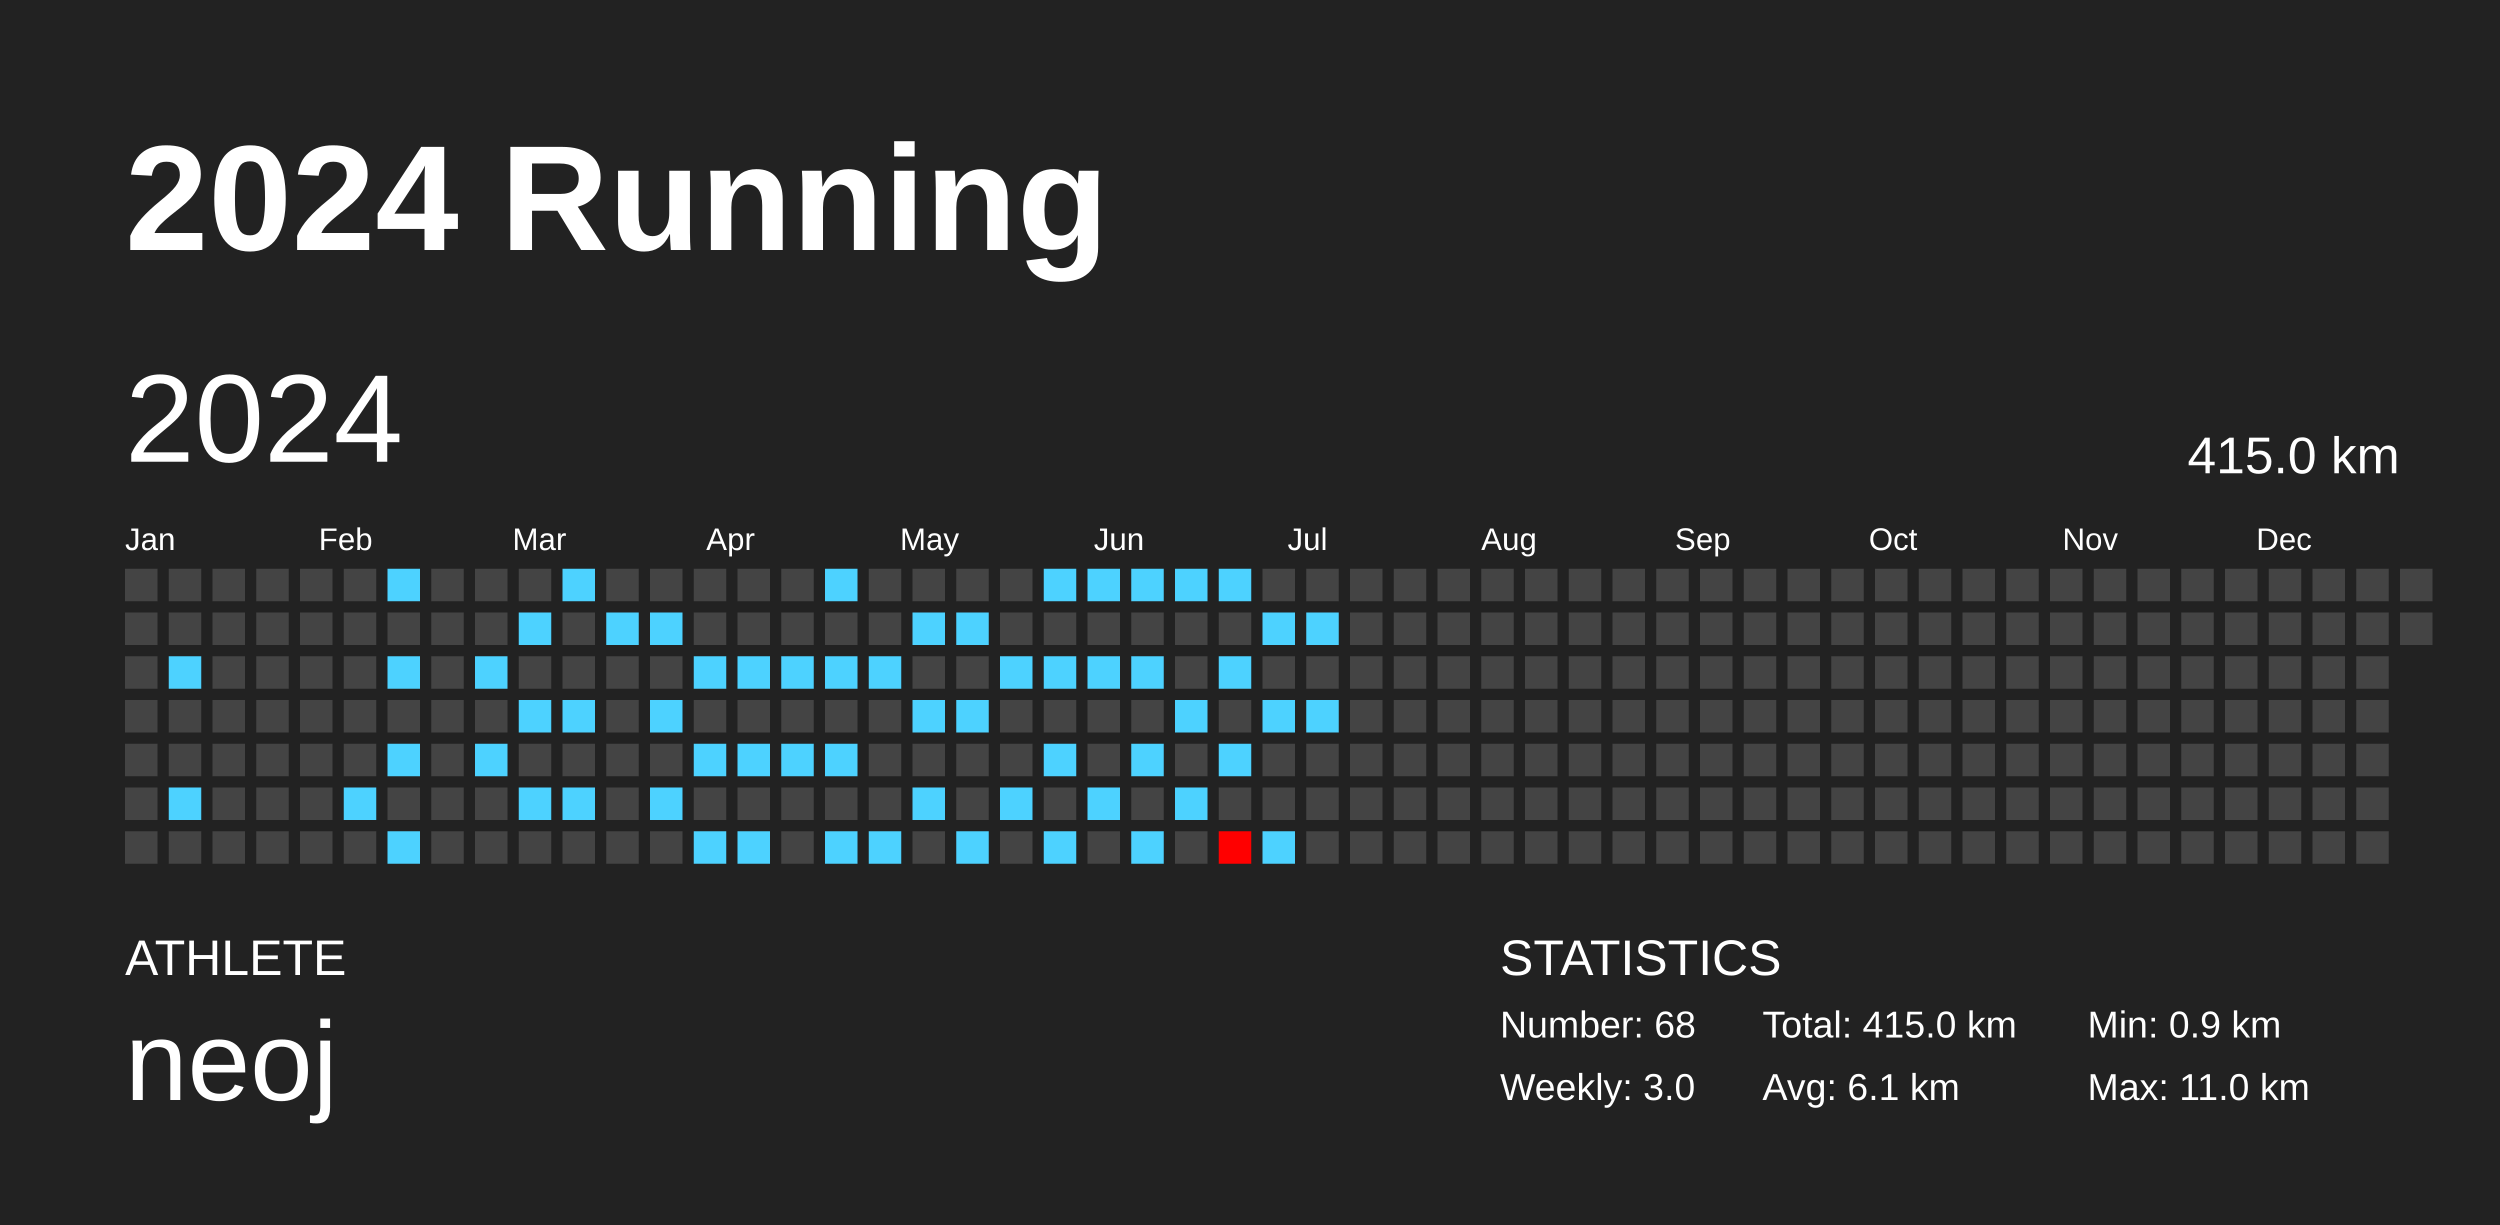
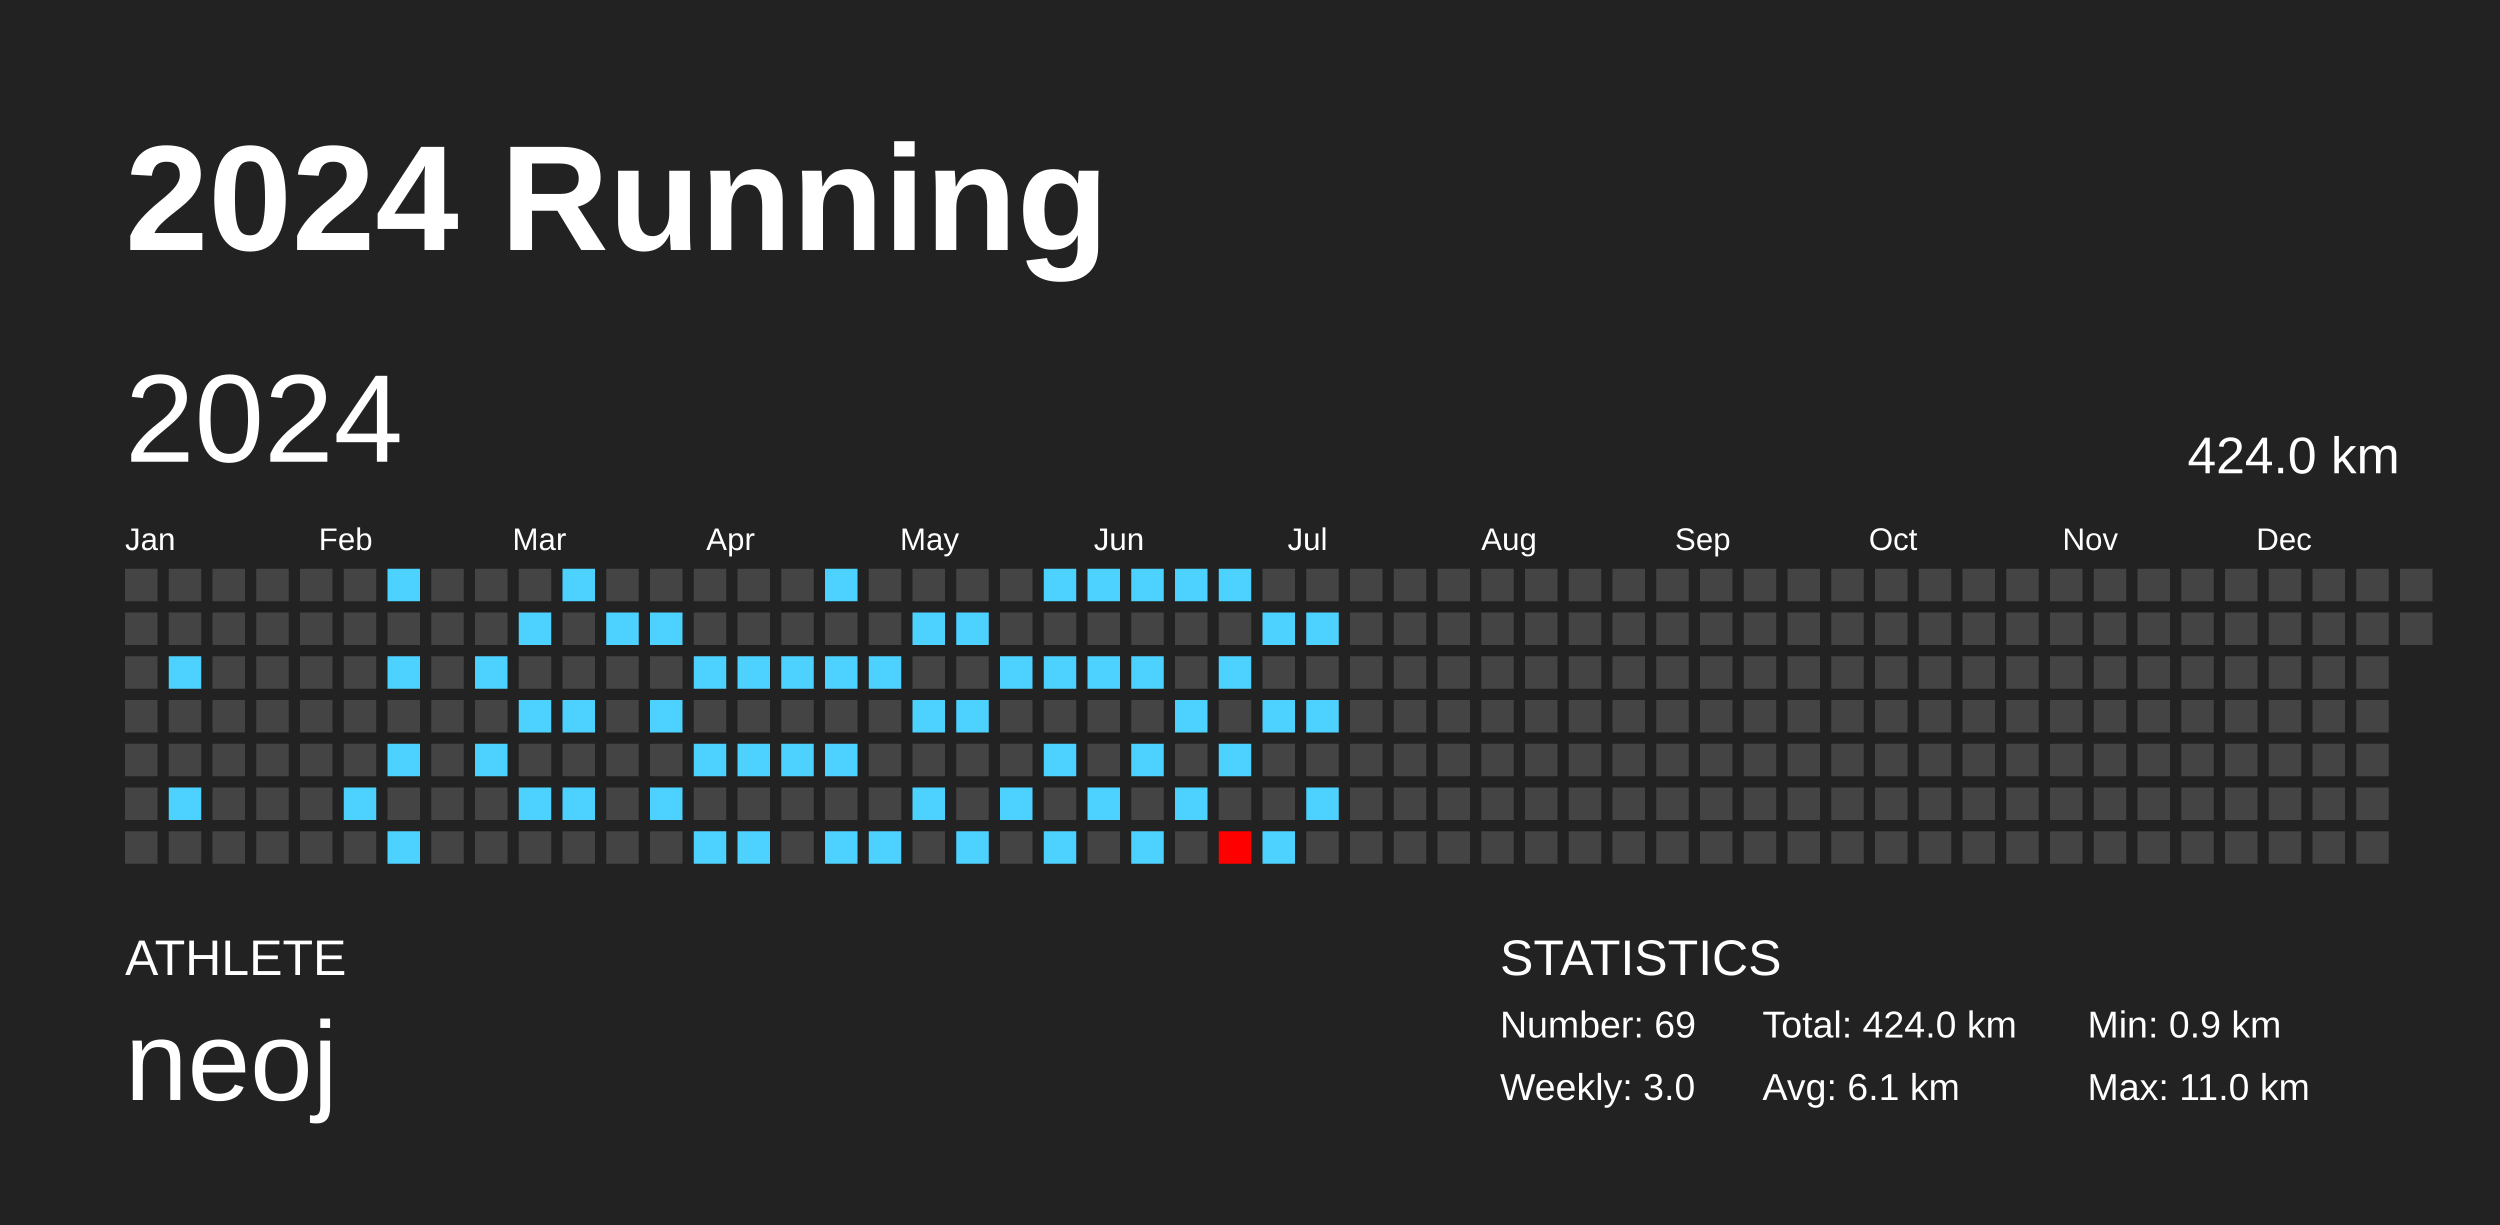
<svg xmlns="http://www.w3.org/2000/svg" baseProfile="full" height="98mm" version="1.1" viewBox="0,0,200,98" width="200mm">
  <defs />
  <rect fill="#222222" height="98" width="200" x="0" y="0" />
  <text fill="#FFFFFF" style="font-size:12px; font-family:Arial; font-weight:bold;" x="10" y="20">2024 Running</text>
  <text fill="#FFFFFF" style="font-size:4px; font-family:Arial" x="10" y="78">ATHLETE</text>
  <text fill="#FFFFFF" style="font-size:9px; font-family:Arial" x="10" y="88">neoj</text>
  <text fill="#FFFFFF" style="font-size:4px; font-family:Arial" x="120" y="78">STATISTICS</text>
-   <text fill="#FFFFFF" style="font-size:3px; font-family:Arial" x="120" y="83">Number: 68</text>
+   <text fill="#FFFFFF" style="font-size:3px; font-family:Arial" x="120" y="83">Number: 69</text>
  <text fill="#FFFFFF" style="font-size:3px; font-family:Arial" x="120" y="88">Weekly: 3.0</text>
-   <text fill="#FFFFFF" style="font-size:3px; font-family:Arial" x="141" y="83">Total: 415.0 km</text>
+   <text fill="#FFFFFF" style="font-size:3px; font-family:Arial" x="141" y="83">Total: 424.0 km</text>
  <text fill="#FFFFFF" style="font-size:3px; font-family:Arial" x="141" y="88">Avg: 6.1 km</text>
  <text fill="#FFFFFF" style="font-size:3px; font-family:Arial" x="167" y="83">Min: 0.9 km</text>
  <text fill="#FFFFFF" style="font-size:3px; font-family:Arial" x="167" y="88">Max: 11.0 km</text>
  <text dominant-baseline="hanging" fill="#FFFFFF" style="font-size:10.0px; font-family:Arial;" x="10" y="30">2024</text>
-   <text dominant-baseline="hanging" fill="#FFFFFF" style="font-size:4.125px; font-family:Arial;" x="175" y="35">415.0 km</text>
+   <text dominant-baseline="hanging" fill="#FFFFFF" style="font-size:4.125px; font-family:Arial;" x="175" y="35">424.0 km</text>
  <text fill="#FFFFFF" style="font-size:2.5px; font-family:Arial" x="10.0" y="44">Jan</text>
  <text fill="#FFFFFF" style="font-size:2.5px; font-family:Arial" x="25.5" y="44">Feb</text>
  <text fill="#FFFFFF" style="font-size:2.5px; font-family:Arial" x="41.0" y="44">Mar</text>
  <text fill="#FFFFFF" style="font-size:2.5px; font-family:Arial" x="56.5" y="44">Apr</text>
  <text fill="#FFFFFF" style="font-size:2.5px; font-family:Arial" x="72.0" y="44">May</text>
  <text fill="#FFFFFF" style="font-size:2.5px; font-family:Arial" x="87.5" y="44">Jun</text>
  <text fill="#FFFFFF" style="font-size:2.5px; font-family:Arial" x="103.0" y="44">Jul</text>
  <text fill="#FFFFFF" style="font-size:2.5px; font-family:Arial" x="118.5" y="44">Aug</text>
  <text fill="#FFFFFF" style="font-size:2.5px; font-family:Arial" x="134.0" y="44">Sep</text>
  <text fill="#FFFFFF" style="font-size:2.5px; font-family:Arial" x="149.5" y="44">Oct</text>
  <text fill="#FFFFFF" style="font-size:2.5px; font-family:Arial" x="165.0" y="44">Nov</text>
  <text fill="#FFFFFF" style="font-size:2.5px; font-family:Arial" x="180.5" y="44">Dec</text>
  <rect fill="#444444" height="2.6" width="2.6" x="10.0" y="45.5" />
  <rect fill="#444444" height="2.6" width="2.6" x="10.0" y="49.0" />
  <rect fill="#444444" height="2.6" width="2.6" x="10.0" y="52.5" />
  <rect fill="#444444" height="2.6" width="2.6" x="10.0" y="56.0" />
  <rect fill="#444444" height="2.6" width="2.6" x="10.0" y="59.5" />
  <rect fill="#444444" height="2.6" width="2.6" x="10.0" y="63.0" />
  <rect fill="#444444" height="2.6" width="2.6" x="10.0" y="66.5" />
  <rect fill="#444444" height="2.6" width="2.6" x="13.5" y="45.5" />
  <rect fill="#444444" height="2.6" width="2.6" x="13.5" y="49.0" />
  <rect fill="#4dd2ff" height="2.6" width="2.6" x="13.5" y="52.5" />
  <rect fill="#444444" height="2.6" width="2.6" x="13.5" y="56.0" />
  <rect fill="#444444" height="2.6" width="2.6" x="13.5" y="59.5" />
  <rect fill="#4dd2ff" height="2.6" width="2.6" x="13.5" y="63.0" />
  <rect fill="#444444" height="2.6" width="2.6" x="13.5" y="66.5" />
  <rect fill="#444444" height="2.6" width="2.6" x="17.0" y="45.5" />
  <rect fill="#444444" height="2.6" width="2.6" x="17.0" y="49.0" />
  <rect fill="#444444" height="2.6" width="2.6" x="17.0" y="52.5" />
  <rect fill="#444444" height="2.6" width="2.6" x="17.0" y="56.0" />
  <rect fill="#444444" height="2.6" width="2.6" x="17.0" y="59.5" />
  <rect fill="#444444" height="2.6" width="2.6" x="17.0" y="63.0" />
  <rect fill="#444444" height="2.6" width="2.6" x="17.0" y="66.5" />
  <rect fill="#444444" height="2.6" width="2.6" x="20.5" y="45.5" />
  <rect fill="#444444" height="2.6" width="2.6" x="20.5" y="49.0" />
  <rect fill="#444444" height="2.6" width="2.6" x="20.5" y="52.5" />
  <rect fill="#444444" height="2.6" width="2.6" x="20.5" y="56.0" />
  <rect fill="#444444" height="2.6" width="2.6" x="20.5" y="59.5" />
  <rect fill="#444444" height="2.6" width="2.6" x="20.5" y="63.0" />
  <rect fill="#444444" height="2.6" width="2.6" x="20.5" y="66.5" />
  <rect fill="#444444" height="2.6" width="2.6" x="24.0" y="45.5" />
  <rect fill="#444444" height="2.6" width="2.6" x="24.0" y="49.0" />
  <rect fill="#444444" height="2.6" width="2.6" x="24.0" y="52.5" />
  <rect fill="#444444" height="2.6" width="2.6" x="24.0" y="56.0" />
  <rect fill="#444444" height="2.6" width="2.6" x="24.0" y="59.5" />
  <rect fill="#444444" height="2.6" width="2.6" x="24.0" y="63.0" />
  <rect fill="#444444" height="2.6" width="2.6" x="24.0" y="66.5" />
  <rect fill="#444444" height="2.6" width="2.6" x="27.5" y="45.5" />
  <rect fill="#444444" height="2.6" width="2.6" x="27.5" y="49.0" />
  <rect fill="#444444" height="2.6" width="2.6" x="27.5" y="52.5" />
  <rect fill="#444444" height="2.6" width="2.6" x="27.5" y="56.0" />
  <rect fill="#444444" height="2.6" width="2.6" x="27.5" y="59.5" />
  <rect fill="#4dd2ff" height="2.6" width="2.6" x="27.5" y="63.0" />
  <rect fill="#444444" height="2.6" width="2.6" x="27.5" y="66.5" />
  <rect fill="#4dd2ff" height="2.6" width="2.6" x="31.0" y="45.5" />
  <rect fill="#444444" height="2.6" width="2.6" x="31.0" y="49.0" />
  <rect fill="#4dd2ff" height="2.6" width="2.6" x="31.0" y="52.5" />
  <rect fill="#444444" height="2.6" width="2.6" x="31.0" y="56.0" />
  <rect fill="#4dd2ff" height="2.6" width="2.6" x="31.0" y="59.5" />
  <rect fill="#444444" height="2.6" width="2.6" x="31.0" y="63.0" />
  <rect fill="#4dd2ff" height="2.6" width="2.6" x="31.0" y="66.5" />
  <rect fill="#444444" height="2.6" width="2.6" x="34.5" y="45.5" />
  <rect fill="#444444" height="2.6" width="2.6" x="34.5" y="49.0" />
  <rect fill="#444444" height="2.6" width="2.6" x="34.5" y="52.5" />
  <rect fill="#444444" height="2.6" width="2.6" x="34.5" y="56.0" />
  <rect fill="#444444" height="2.6" width="2.6" x="34.5" y="59.5" />
  <rect fill="#444444" height="2.6" width="2.6" x="34.5" y="63.0" />
  <rect fill="#444444" height="2.6" width="2.6" x="34.5" y="66.5" />
  <rect fill="#444444" height="2.6" width="2.6" x="38.0" y="45.5" />
  <rect fill="#444444" height="2.6" width="2.6" x="38.0" y="49.0" />
  <rect fill="#4dd2ff" height="2.6" width="2.6" x="38.0" y="52.5" />
  <rect fill="#444444" height="2.6" width="2.6" x="38.0" y="56.0" />
  <rect fill="#4dd2ff" height="2.6" width="2.6" x="38.0" y="59.5" />
  <rect fill="#444444" height="2.6" width="2.6" x="38.0" y="63.0" />
  <rect fill="#444444" height="2.6" width="2.6" x="38.0" y="66.5" />
  <rect fill="#444444" height="2.6" width="2.6" x="41.5" y="45.5" />
  <rect fill="#4dd2ff" height="2.6" width="2.6" x="41.5" y="49.0" />
  <rect fill="#444444" height="2.6" width="2.6" x="41.5" y="52.5" />
  <rect fill="#4dd2ff" height="2.6" width="2.6" x="41.5" y="56.0" />
  <rect fill="#444444" height="2.6" width="2.6" x="41.5" y="59.5" />
  <rect fill="#4dd2ff" height="2.6" width="2.6" x="41.5" y="63.0" />
  <rect fill="#444444" height="2.6" width="2.6" x="41.5" y="66.5" />
  <rect fill="#4dd2ff" height="2.6" width="2.6" x="45.0" y="45.5" />
  <rect fill="#444444" height="2.6" width="2.6" x="45.0" y="49.0" />
  <rect fill="#444444" height="2.6" width="2.6" x="45.0" y="52.5" />
  <rect fill="#4dd2ff" height="2.6" width="2.6" x="45.0" y="56.0" />
  <rect fill="#444444" height="2.6" width="2.6" x="45.0" y="59.5" />
  <rect fill="#4dd2ff" height="2.6" width="2.6" x="45.0" y="63.0" />
  <rect fill="#444444" height="2.6" width="2.6" x="45.0" y="66.5" />
  <rect fill="#444444" height="2.6" width="2.6" x="48.5" y="45.5" />
  <rect fill="#4dd2ff" height="2.6" width="2.6" x="48.5" y="49.0" />
  <rect fill="#444444" height="2.6" width="2.6" x="48.5" y="52.5" />
  <rect fill="#444444" height="2.6" width="2.6" x="48.5" y="56.0" />
  <rect fill="#444444" height="2.6" width="2.6" x="48.5" y="59.5" />
  <rect fill="#444444" height="2.6" width="2.6" x="48.5" y="63.0" />
  <rect fill="#444444" height="2.6" width="2.6" x="48.5" y="66.5" />
  <rect fill="#444444" height="2.6" width="2.6" x="52.0" y="45.5" />
  <rect fill="#4dd2ff" height="2.6" width="2.6" x="52.0" y="49.0" />
  <rect fill="#444444" height="2.6" width="2.6" x="52.0" y="52.5" />
  <rect fill="#4dd2ff" height="2.6" width="2.6" x="52.0" y="56.0" />
  <rect fill="#444444" height="2.6" width="2.6" x="52.0" y="59.5" />
  <rect fill="#4dd2ff" height="2.6" width="2.6" x="52.0" y="63.0" />
  <rect fill="#444444" height="2.6" width="2.6" x="52.0" y="66.5" />
  <rect fill="#444444" height="2.6" width="2.6" x="55.5" y="45.5" />
  <rect fill="#444444" height="2.6" width="2.6" x="55.5" y="49.0" />
  <rect fill="#4dd2ff" height="2.6" width="2.6" x="55.5" y="52.5" />
  <rect fill="#444444" height="2.6" width="2.6" x="55.5" y="56.0" />
  <rect fill="#4dd2ff" height="2.6" width="2.6" x="55.5" y="59.5" />
  <rect fill="#444444" height="2.6" width="2.6" x="55.5" y="63.0" />
  <rect fill="#4dd2ff" height="2.6" width="2.6" x="55.5" y="66.5" />
  <rect fill="#444444" height="2.6" width="2.6" x="59.0" y="45.5" />
  <rect fill="#444444" height="2.6" width="2.6" x="59.0" y="49.0" />
  <rect fill="#4dd2ff" height="2.6" width="2.6" x="59.0" y="52.5" />
  <rect fill="#444444" height="2.6" width="2.6" x="59.0" y="56.0" />
  <rect fill="#4dd2ff" height="2.6" width="2.6" x="59.0" y="59.5" />
  <rect fill="#444444" height="2.6" width="2.6" x="59.0" y="63.0" />
  <rect fill="#4dd2ff" height="2.6" width="2.6" x="59.0" y="66.5" />
  <rect fill="#444444" height="2.6" width="2.6" x="62.5" y="45.5" />
  <rect fill="#444444" height="2.6" width="2.6" x="62.5" y="49.0" />
  <rect fill="#4dd2ff" height="2.6" width="2.6" x="62.5" y="52.5" />
  <rect fill="#444444" height="2.6" width="2.6" x="62.5" y="56.0" />
  <rect fill="#4dd2ff" height="2.6" width="2.6" x="62.5" y="59.5" />
  <rect fill="#444444" height="2.6" width="2.6" x="62.5" y="63.0" />
  <rect fill="#444444" height="2.6" width="2.6" x="62.5" y="66.5" />
  <rect fill="#4dd2ff" height="2.6" width="2.6" x="66.0" y="45.5" />
  <rect fill="#444444" height="2.6" width="2.6" x="66.0" y="49.0" />
  <rect fill="#4dd2ff" height="2.6" width="2.6" x="66.0" y="52.5" />
  <rect fill="#444444" height="2.6" width="2.6" x="66.0" y="56.0" />
  <rect fill="#4dd2ff" height="2.6" width="2.6" x="66.0" y="59.5" />
  <rect fill="#444444" height="2.6" width="2.6" x="66.0" y="63.0" />
  <rect fill="#4dd2ff" height="2.6" width="2.6" x="66.0" y="66.5" />
  <rect fill="#444444" height="2.6" width="2.6" x="69.5" y="45.5" />
  <rect fill="#444444" height="2.6" width="2.6" x="69.5" y="49.0" />
  <rect fill="#4dd2ff" height="2.6" width="2.6" x="69.5" y="52.5" />
  <rect fill="#444444" height="2.6" width="2.6" x="69.5" y="56.0" />
  <rect fill="#444444" height="2.6" width="2.6" x="69.5" y="59.5" />
  <rect fill="#444444" height="2.6" width="2.6" x="69.5" y="63.0" />
  <rect fill="#4dd2ff" height="2.6" width="2.6" x="69.5" y="66.5" />
  <rect fill="#444444" height="2.6" width="2.6" x="73.0" y="45.5" />
  <rect fill="#4dd2ff" height="2.6" width="2.6" x="73.0" y="49.0" />
  <rect fill="#444444" height="2.6" width="2.6" x="73.0" y="52.5" />
  <rect fill="#4dd2ff" height="2.6" width="2.6" x="73.0" y="56.0" />
  <rect fill="#444444" height="2.6" width="2.6" x="73.0" y="59.5" />
  <rect fill="#4dd2ff" height="2.6" width="2.6" x="73.0" y="63.0" />
  <rect fill="#444444" height="2.6" width="2.6" x="73.0" y="66.5" />
  <rect fill="#444444" height="2.6" width="2.6" x="76.5" y="45.5" />
  <rect fill="#4dd2ff" height="2.6" width="2.6" x="76.5" y="49.0" />
  <rect fill="#444444" height="2.6" width="2.6" x="76.5" y="52.5" />
  <rect fill="#4dd2ff" height="2.6" width="2.6" x="76.5" y="56.0" />
  <rect fill="#444444" height="2.6" width="2.6" x="76.5" y="59.5" />
  <rect fill="#444444" height="2.6" width="2.6" x="76.5" y="63.0" />
  <rect fill="#4dd2ff" height="2.6" width="2.6" x="76.5" y="66.5" />
  <rect fill="#444444" height="2.6" width="2.6" x="80.0" y="45.5" />
  <rect fill="#444444" height="2.6" width="2.6" x="80.0" y="49.0" />
  <rect fill="#4dd2ff" height="2.6" width="2.6" x="80.0" y="52.5" />
  <rect fill="#444444" height="2.6" width="2.6" x="80.0" y="56.0" />
  <rect fill="#444444" height="2.6" width="2.6" x="80.0" y="59.5" />
  <rect fill="#4dd2ff" height="2.6" width="2.6" x="80.0" y="63.0" />
  <rect fill="#444444" height="2.6" width="2.6" x="80.0" y="66.5" />
  <rect fill="#4dd2ff" height="2.6" width="2.6" x="83.5" y="45.5" />
  <rect fill="#444444" height="2.6" width="2.6" x="83.5" y="49.0" />
  <rect fill="#4dd2ff" height="2.6" width="2.6" x="83.5" y="52.5" />
  <rect fill="#444444" height="2.6" width="2.6" x="83.5" y="56.0" />
  <rect fill="#4dd2ff" height="2.6" width="2.6" x="83.5" y="59.5" />
  <rect fill="#444444" height="2.6" width="2.6" x="83.5" y="63.0" />
  <rect fill="#4dd2ff" height="2.6" width="2.6" x="83.5" y="66.5" />
  <rect fill="#4dd2ff" height="2.6" width="2.6" x="87.0" y="45.5" />
  <rect fill="#444444" height="2.6" width="2.6" x="87.0" y="49.0" />
  <rect fill="#4dd2ff" height="2.6" width="2.6" x="87.0" y="52.5" />
  <rect fill="#444444" height="2.6" width="2.6" x="87.0" y="56.0" />
  <rect fill="#444444" height="2.6" width="2.6" x="87.0" y="59.5" />
  <rect fill="#4dd2ff" height="2.6" width="2.6" x="87.0" y="63.0" />
  <rect fill="#444444" height="2.6" width="2.6" x="87.0" y="66.5" />
  <rect fill="#4dd2ff" height="2.6" width="2.6" x="90.5" y="45.5" />
  <rect fill="#444444" height="2.6" width="2.6" x="90.5" y="49.0" />
  <rect fill="#4dd2ff" height="2.6" width="2.6" x="90.5" y="52.5" />
  <rect fill="#444444" height="2.6" width="2.6" x="90.5" y="56.0" />
  <rect fill="#4dd2ff" height="2.6" width="2.6" x="90.5" y="59.5" />
  <rect fill="#444444" height="2.6" width="2.6" x="90.5" y="63.0" />
  <rect fill="#4dd2ff" height="2.6" width="2.6" x="90.5" y="66.5" />
  <rect fill="#4dd2ff" height="2.6" width="2.6" x="94.0" y="45.5" />
  <rect fill="#444444" height="2.6" width="2.6" x="94.0" y="49.0" />
  <rect fill="#444444" height="2.6" width="2.6" x="94.0" y="52.5" />
  <rect fill="#4dd2ff" height="2.6" width="2.6" x="94.0" y="56.0" />
  <rect fill="#444444" height="2.6" width="2.6" x="94.0" y="59.5" />
  <rect fill="#4dd2ff" height="2.6" width="2.6" x="94.0" y="63.0" />
  <rect fill="#444444" height="2.6" width="2.6" x="94.0" y="66.5" />
  <rect fill="#4dd2ff" height="2.6" width="2.6" x="97.5" y="45.5" />
  <rect fill="#444444" height="2.6" width="2.6" x="97.5" y="49.0" />
  <rect fill="#4dd2ff" height="2.6" width="2.6" x="97.5" y="52.5" />
  <rect fill="#444444" height="2.6" width="2.6" x="97.5" y="56.0" />
  <rect fill="#4dd2ff" height="2.6" width="2.6" x="97.5" y="59.5" />
  <rect fill="#444444" height="2.6" width="2.6" x="97.5" y="63.0" />
  <rect fill="#ff0000" height="2.6" width="2.6" x="97.5" y="66.5" />
  <rect fill="#444444" height="2.6" width="2.6" x="101.0" y="45.5" />
  <rect fill="#4dd2ff" height="2.6" width="2.6" x="101.0" y="49.0" />
  <rect fill="#444444" height="2.6" width="2.6" x="101.0" y="52.5" />
  <rect fill="#4dd2ff" height="2.6" width="2.6" x="101.0" y="56.0" />
  <rect fill="#444444" height="2.6" width="2.6" x="101.0" y="59.5" />
  <rect fill="#444444" height="2.6" width="2.6" x="101.0" y="63.0" />
  <rect fill="#4dd2ff" height="2.6" width="2.6" x="101.0" y="66.5" />
  <rect fill="#444444" height="2.6" width="2.6" x="104.5" y="45.5" />
  <rect fill="#4dd2ff" height="2.6" width="2.6" x="104.5" y="49.0" />
  <rect fill="#444444" height="2.6" width="2.6" x="104.5" y="52.5" />
  <rect fill="#4dd2ff" height="2.6" width="2.6" x="104.5" y="56.0" />
  <rect fill="#444444" height="2.6" width="2.6" x="104.5" y="59.5" />
-   <rect fill="#444444" height="2.6" width="2.6" x="104.5" y="63.0" />
+   <rect fill="#4dd2ff" height="2.6" width="2.6" x="104.5" y="63.0" />
  <rect fill="#444444" height="2.6" width="2.6" x="104.5" y="66.5" />
  <rect fill="#444444" height="2.6" width="2.6" x="108.0" y="45.5" />
  <rect fill="#444444" height="2.6" width="2.6" x="108.0" y="49.0" />
  <rect fill="#444444" height="2.6" width="2.6" x="108.0" y="52.5" />
  <rect fill="#444444" height="2.6" width="2.6" x="108.0" y="56.0" />
  <rect fill="#444444" height="2.6" width="2.6" x="108.0" y="59.5" />
  <rect fill="#444444" height="2.6" width="2.6" x="108.0" y="63.0" />
  <rect fill="#444444" height="2.6" width="2.6" x="108.0" y="66.5" />
  <rect fill="#444444" height="2.6" width="2.6" x="111.5" y="45.5" />
  <rect fill="#444444" height="2.6" width="2.6" x="111.5" y="49.0" />
  <rect fill="#444444" height="2.6" width="2.6" x="111.5" y="52.5" />
  <rect fill="#444444" height="2.6" width="2.6" x="111.5" y="56.0" />
  <rect fill="#444444" height="2.6" width="2.6" x="111.5" y="59.5" />
  <rect fill="#444444" height="2.6" width="2.6" x="111.5" y="63.0" />
  <rect fill="#444444" height="2.6" width="2.6" x="111.5" y="66.5" />
  <rect fill="#444444" height="2.6" width="2.6" x="115.0" y="45.5" />
  <rect fill="#444444" height="2.6" width="2.6" x="115.0" y="49.0" />
  <rect fill="#444444" height="2.6" width="2.6" x="115.0" y="52.5" />
  <rect fill="#444444" height="2.6" width="2.6" x="115.0" y="56.0" />
  <rect fill="#444444" height="2.6" width="2.6" x="115.0" y="59.5" />
  <rect fill="#444444" height="2.6" width="2.6" x="115.0" y="63.0" />
  <rect fill="#444444" height="2.6" width="2.6" x="115.0" y="66.5" />
  <rect fill="#444444" height="2.6" width="2.6" x="118.5" y="45.5" />
  <rect fill="#444444" height="2.6" width="2.6" x="118.5" y="49.0" />
  <rect fill="#444444" height="2.6" width="2.6" x="118.5" y="52.5" />
  <rect fill="#444444" height="2.6" width="2.6" x="118.5" y="56.0" />
  <rect fill="#444444" height="2.6" width="2.6" x="118.5" y="59.5" />
  <rect fill="#444444" height="2.6" width="2.6" x="118.5" y="63.0" />
  <rect fill="#444444" height="2.6" width="2.6" x="118.5" y="66.5" />
  <rect fill="#444444" height="2.6" width="2.6" x="122.0" y="45.5" />
  <rect fill="#444444" height="2.6" width="2.6" x="122.0" y="49.0" />
  <rect fill="#444444" height="2.6" width="2.6" x="122.0" y="52.5" />
  <rect fill="#444444" height="2.6" width="2.6" x="122.0" y="56.0" />
  <rect fill="#444444" height="2.6" width="2.6" x="122.0" y="59.5" />
  <rect fill="#444444" height="2.6" width="2.6" x="122.0" y="63.0" />
  <rect fill="#444444" height="2.6" width="2.6" x="122.0" y="66.5" />
  <rect fill="#444444" height="2.6" width="2.6" x="125.5" y="45.5" />
  <rect fill="#444444" height="2.6" width="2.6" x="125.5" y="49.0" />
  <rect fill="#444444" height="2.6" width="2.6" x="125.5" y="52.5" />
  <rect fill="#444444" height="2.6" width="2.6" x="125.5" y="56.0" />
  <rect fill="#444444" height="2.6" width="2.6" x="125.5" y="59.5" />
  <rect fill="#444444" height="2.6" width="2.6" x="125.5" y="63.0" />
  <rect fill="#444444" height="2.6" width="2.6" x="125.5" y="66.5" />
  <rect fill="#444444" height="2.6" width="2.6" x="129.0" y="45.5" />
  <rect fill="#444444" height="2.6" width="2.6" x="129.0" y="49.0" />
  <rect fill="#444444" height="2.6" width="2.6" x="129.0" y="52.5" />
  <rect fill="#444444" height="2.6" width="2.6" x="129.0" y="56.0" />
  <rect fill="#444444" height="2.6" width="2.6" x="129.0" y="59.5" />
  <rect fill="#444444" height="2.6" width="2.6" x="129.0" y="63.0" />
  <rect fill="#444444" height="2.6" width="2.6" x="129.0" y="66.5" />
  <rect fill="#444444" height="2.6" width="2.6" x="132.5" y="45.5" />
  <rect fill="#444444" height="2.6" width="2.6" x="132.5" y="49.0" />
  <rect fill="#444444" height="2.6" width="2.6" x="132.5" y="52.5" />
  <rect fill="#444444" height="2.6" width="2.6" x="132.5" y="56.0" />
  <rect fill="#444444" height="2.6" width="2.6" x="132.5" y="59.5" />
  <rect fill="#444444" height="2.6" width="2.6" x="132.5" y="63.0" />
  <rect fill="#444444" height="2.6" width="2.6" x="132.5" y="66.5" />
  <rect fill="#444444" height="2.6" width="2.6" x="136.0" y="45.5" />
  <rect fill="#444444" height="2.6" width="2.6" x="136.0" y="49.0" />
  <rect fill="#444444" height="2.6" width="2.6" x="136.0" y="52.5" />
  <rect fill="#444444" height="2.6" width="2.6" x="136.0" y="56.0" />
  <rect fill="#444444" height="2.6" width="2.6" x="136.0" y="59.5" />
  <rect fill="#444444" height="2.6" width="2.6" x="136.0" y="63.0" />
  <rect fill="#444444" height="2.6" width="2.6" x="136.0" y="66.5" />
  <rect fill="#444444" height="2.6" width="2.6" x="139.5" y="45.5" />
  <rect fill="#444444" height="2.6" width="2.6" x="139.5" y="49.0" />
  <rect fill="#444444" height="2.6" width="2.6" x="139.5" y="52.5" />
  <rect fill="#444444" height="2.6" width="2.6" x="139.5" y="56.0" />
  <rect fill="#444444" height="2.6" width="2.6" x="139.5" y="59.5" />
  <rect fill="#444444" height="2.6" width="2.6" x="139.5" y="63.0" />
  <rect fill="#444444" height="2.6" width="2.6" x="139.5" y="66.5" />
  <rect fill="#444444" height="2.6" width="2.6" x="143.0" y="45.5" />
  <rect fill="#444444" height="2.6" width="2.6" x="143.0" y="49.0" />
  <rect fill="#444444" height="2.6" width="2.6" x="143.0" y="52.5" />
  <rect fill="#444444" height="2.6" width="2.6" x="143.0" y="56.0" />
  <rect fill="#444444" height="2.6" width="2.6" x="143.0" y="59.5" />
  <rect fill="#444444" height="2.6" width="2.6" x="143.0" y="63.0" />
  <rect fill="#444444" height="2.6" width="2.6" x="143.0" y="66.5" />
  <rect fill="#444444" height="2.6" width="2.6" x="146.5" y="45.5" />
  <rect fill="#444444" height="2.6" width="2.6" x="146.5" y="49.0" />
  <rect fill="#444444" height="2.6" width="2.6" x="146.5" y="52.5" />
  <rect fill="#444444" height="2.6" width="2.6" x="146.5" y="56.0" />
  <rect fill="#444444" height="2.6" width="2.6" x="146.5" y="59.5" />
  <rect fill="#444444" height="2.6" width="2.6" x="146.5" y="63.0" />
  <rect fill="#444444" height="2.6" width="2.6" x="146.5" y="66.5" />
  <rect fill="#444444" height="2.6" width="2.6" x="150.0" y="45.5" />
  <rect fill="#444444" height="2.6" width="2.6" x="150.0" y="49.0" />
  <rect fill="#444444" height="2.6" width="2.6" x="150.0" y="52.5" />
  <rect fill="#444444" height="2.6" width="2.6" x="150.0" y="56.0" />
  <rect fill="#444444" height="2.6" width="2.6" x="150.0" y="59.5" />
  <rect fill="#444444" height="2.6" width="2.6" x="150.0" y="63.0" />
  <rect fill="#444444" height="2.6" width="2.6" x="150.0" y="66.5" />
  <rect fill="#444444" height="2.6" width="2.6" x="153.5" y="45.5" />
  <rect fill="#444444" height="2.6" width="2.6" x="153.5" y="49.0" />
  <rect fill="#444444" height="2.6" width="2.6" x="153.5" y="52.5" />
  <rect fill="#444444" height="2.6" width="2.6" x="153.5" y="56.0" />
  <rect fill="#444444" height="2.6" width="2.6" x="153.5" y="59.5" />
  <rect fill="#444444" height="2.6" width="2.6" x="153.5" y="63.0" />
  <rect fill="#444444" height="2.6" width="2.6" x="153.5" y="66.5" />
  <rect fill="#444444" height="2.6" width="2.6" x="157.0" y="45.5" />
  <rect fill="#444444" height="2.6" width="2.6" x="157.0" y="49.0" />
  <rect fill="#444444" height="2.6" width="2.6" x="157.0" y="52.5" />
  <rect fill="#444444" height="2.6" width="2.6" x="157.0" y="56.0" />
  <rect fill="#444444" height="2.6" width="2.6" x="157.0" y="59.5" />
  <rect fill="#444444" height="2.6" width="2.6" x="157.0" y="63.0" />
  <rect fill="#444444" height="2.6" width="2.6" x="157.0" y="66.5" />
  <rect fill="#444444" height="2.6" width="2.6" x="160.5" y="45.5" />
  <rect fill="#444444" height="2.6" width="2.6" x="160.5" y="49.0" />
  <rect fill="#444444" height="2.6" width="2.6" x="160.5" y="52.5" />
  <rect fill="#444444" height="2.6" width="2.6" x="160.5" y="56.0" />
  <rect fill="#444444" height="2.6" width="2.6" x="160.5" y="59.5" />
  <rect fill="#444444" height="2.6" width="2.6" x="160.5" y="63.0" />
  <rect fill="#444444" height="2.6" width="2.6" x="160.5" y="66.5" />
  <rect fill="#444444" height="2.6" width="2.6" x="164.0" y="45.5" />
  <rect fill="#444444" height="2.6" width="2.6" x="164.0" y="49.0" />
  <rect fill="#444444" height="2.6" width="2.6" x="164.0" y="52.5" />
  <rect fill="#444444" height="2.6" width="2.6" x="164.0" y="56.0" />
  <rect fill="#444444" height="2.6" width="2.6" x="164.0" y="59.5" />
  <rect fill="#444444" height="2.6" width="2.6" x="164.0" y="63.0" />
  <rect fill="#444444" height="2.6" width="2.6" x="164.0" y="66.5" />
  <rect fill="#444444" height="2.6" width="2.6" x="167.5" y="45.5" />
  <rect fill="#444444" height="2.6" width="2.6" x="167.5" y="49.0" />
  <rect fill="#444444" height="2.6" width="2.6" x="167.5" y="52.5" />
  <rect fill="#444444" height="2.6" width="2.6" x="167.5" y="56.0" />
  <rect fill="#444444" height="2.6" width="2.6" x="167.5" y="59.5" />
  <rect fill="#444444" height="2.6" width="2.6" x="167.5" y="63.0" />
  <rect fill="#444444" height="2.6" width="2.6" x="167.5" y="66.5" />
  <rect fill="#444444" height="2.6" width="2.6" x="171.0" y="45.5" />
  <rect fill="#444444" height="2.6" width="2.6" x="171.0" y="49.0" />
  <rect fill="#444444" height="2.6" width="2.6" x="171.0" y="52.5" />
  <rect fill="#444444" height="2.6" width="2.6" x="171.0" y="56.0" />
  <rect fill="#444444" height="2.6" width="2.6" x="171.0" y="59.5" />
  <rect fill="#444444" height="2.6" width="2.6" x="171.0" y="63.0" />
  <rect fill="#444444" height="2.6" width="2.6" x="171.0" y="66.5" />
  <rect fill="#444444" height="2.6" width="2.6" x="174.5" y="45.5" />
  <rect fill="#444444" height="2.6" width="2.6" x="174.5" y="49.0" />
  <rect fill="#444444" height="2.6" width="2.6" x="174.5" y="52.5" />
  <rect fill="#444444" height="2.6" width="2.6" x="174.5" y="56.0" />
  <rect fill="#444444" height="2.6" width="2.6" x="174.5" y="59.5" />
  <rect fill="#444444" height="2.6" width="2.6" x="174.5" y="63.0" />
  <rect fill="#444444" height="2.6" width="2.6" x="174.5" y="66.5" />
  <rect fill="#444444" height="2.6" width="2.6" x="178.0" y="45.5" />
  <rect fill="#444444" height="2.6" width="2.6" x="178.0" y="49.0" />
  <rect fill="#444444" height="2.6" width="2.6" x="178.0" y="52.5" />
  <rect fill="#444444" height="2.6" width="2.6" x="178.0" y="56.0" />
  <rect fill="#444444" height="2.6" width="2.6" x="178.0" y="59.5" />
  <rect fill="#444444" height="2.6" width="2.6" x="178.0" y="63.0" />
  <rect fill="#444444" height="2.6" width="2.6" x="178.0" y="66.5" />
  <rect fill="#444444" height="2.6" width="2.6" x="181.5" y="45.5" />
  <rect fill="#444444" height="2.6" width="2.6" x="181.5" y="49.0" />
  <rect fill="#444444" height="2.6" width="2.6" x="181.5" y="52.5" />
  <rect fill="#444444" height="2.6" width="2.6" x="181.5" y="56.0" />
  <rect fill="#444444" height="2.6" width="2.6" x="181.5" y="59.5" />
  <rect fill="#444444" height="2.6" width="2.6" x="181.5" y="63.0" />
  <rect fill="#444444" height="2.6" width="2.6" x="181.5" y="66.5" />
  <rect fill="#444444" height="2.6" width="2.6" x="185.0" y="45.5" />
  <rect fill="#444444" height="2.6" width="2.6" x="185.0" y="49.0" />
  <rect fill="#444444" height="2.6" width="2.6" x="185.0" y="52.5" />
  <rect fill="#444444" height="2.6" width="2.6" x="185.0" y="56.0" />
  <rect fill="#444444" height="2.6" width="2.6" x="185.0" y="59.5" />
  <rect fill="#444444" height="2.6" width="2.6" x="185.0" y="63.0" />
  <rect fill="#444444" height="2.6" width="2.6" x="185.0" y="66.5" />
  <rect fill="#444444" height="2.6" width="2.6" x="188.5" y="45.5" />
  <rect fill="#444444" height="2.6" width="2.6" x="188.5" y="49.0" />
  <rect fill="#444444" height="2.6" width="2.6" x="188.5" y="52.5" />
  <rect fill="#444444" height="2.6" width="2.6" x="188.5" y="56.0" />
  <rect fill="#444444" height="2.6" width="2.6" x="188.5" y="59.5" />
  <rect fill="#444444" height="2.6" width="2.6" x="188.5" y="63.0" />
  <rect fill="#444444" height="2.6" width="2.6" x="188.5" y="66.5" />
  <rect fill="#444444" height="2.6" width="2.6" x="192.0" y="45.5" />
  <rect fill="#444444" height="2.6" width="2.6" x="192.0" y="49.0" />
</svg>
